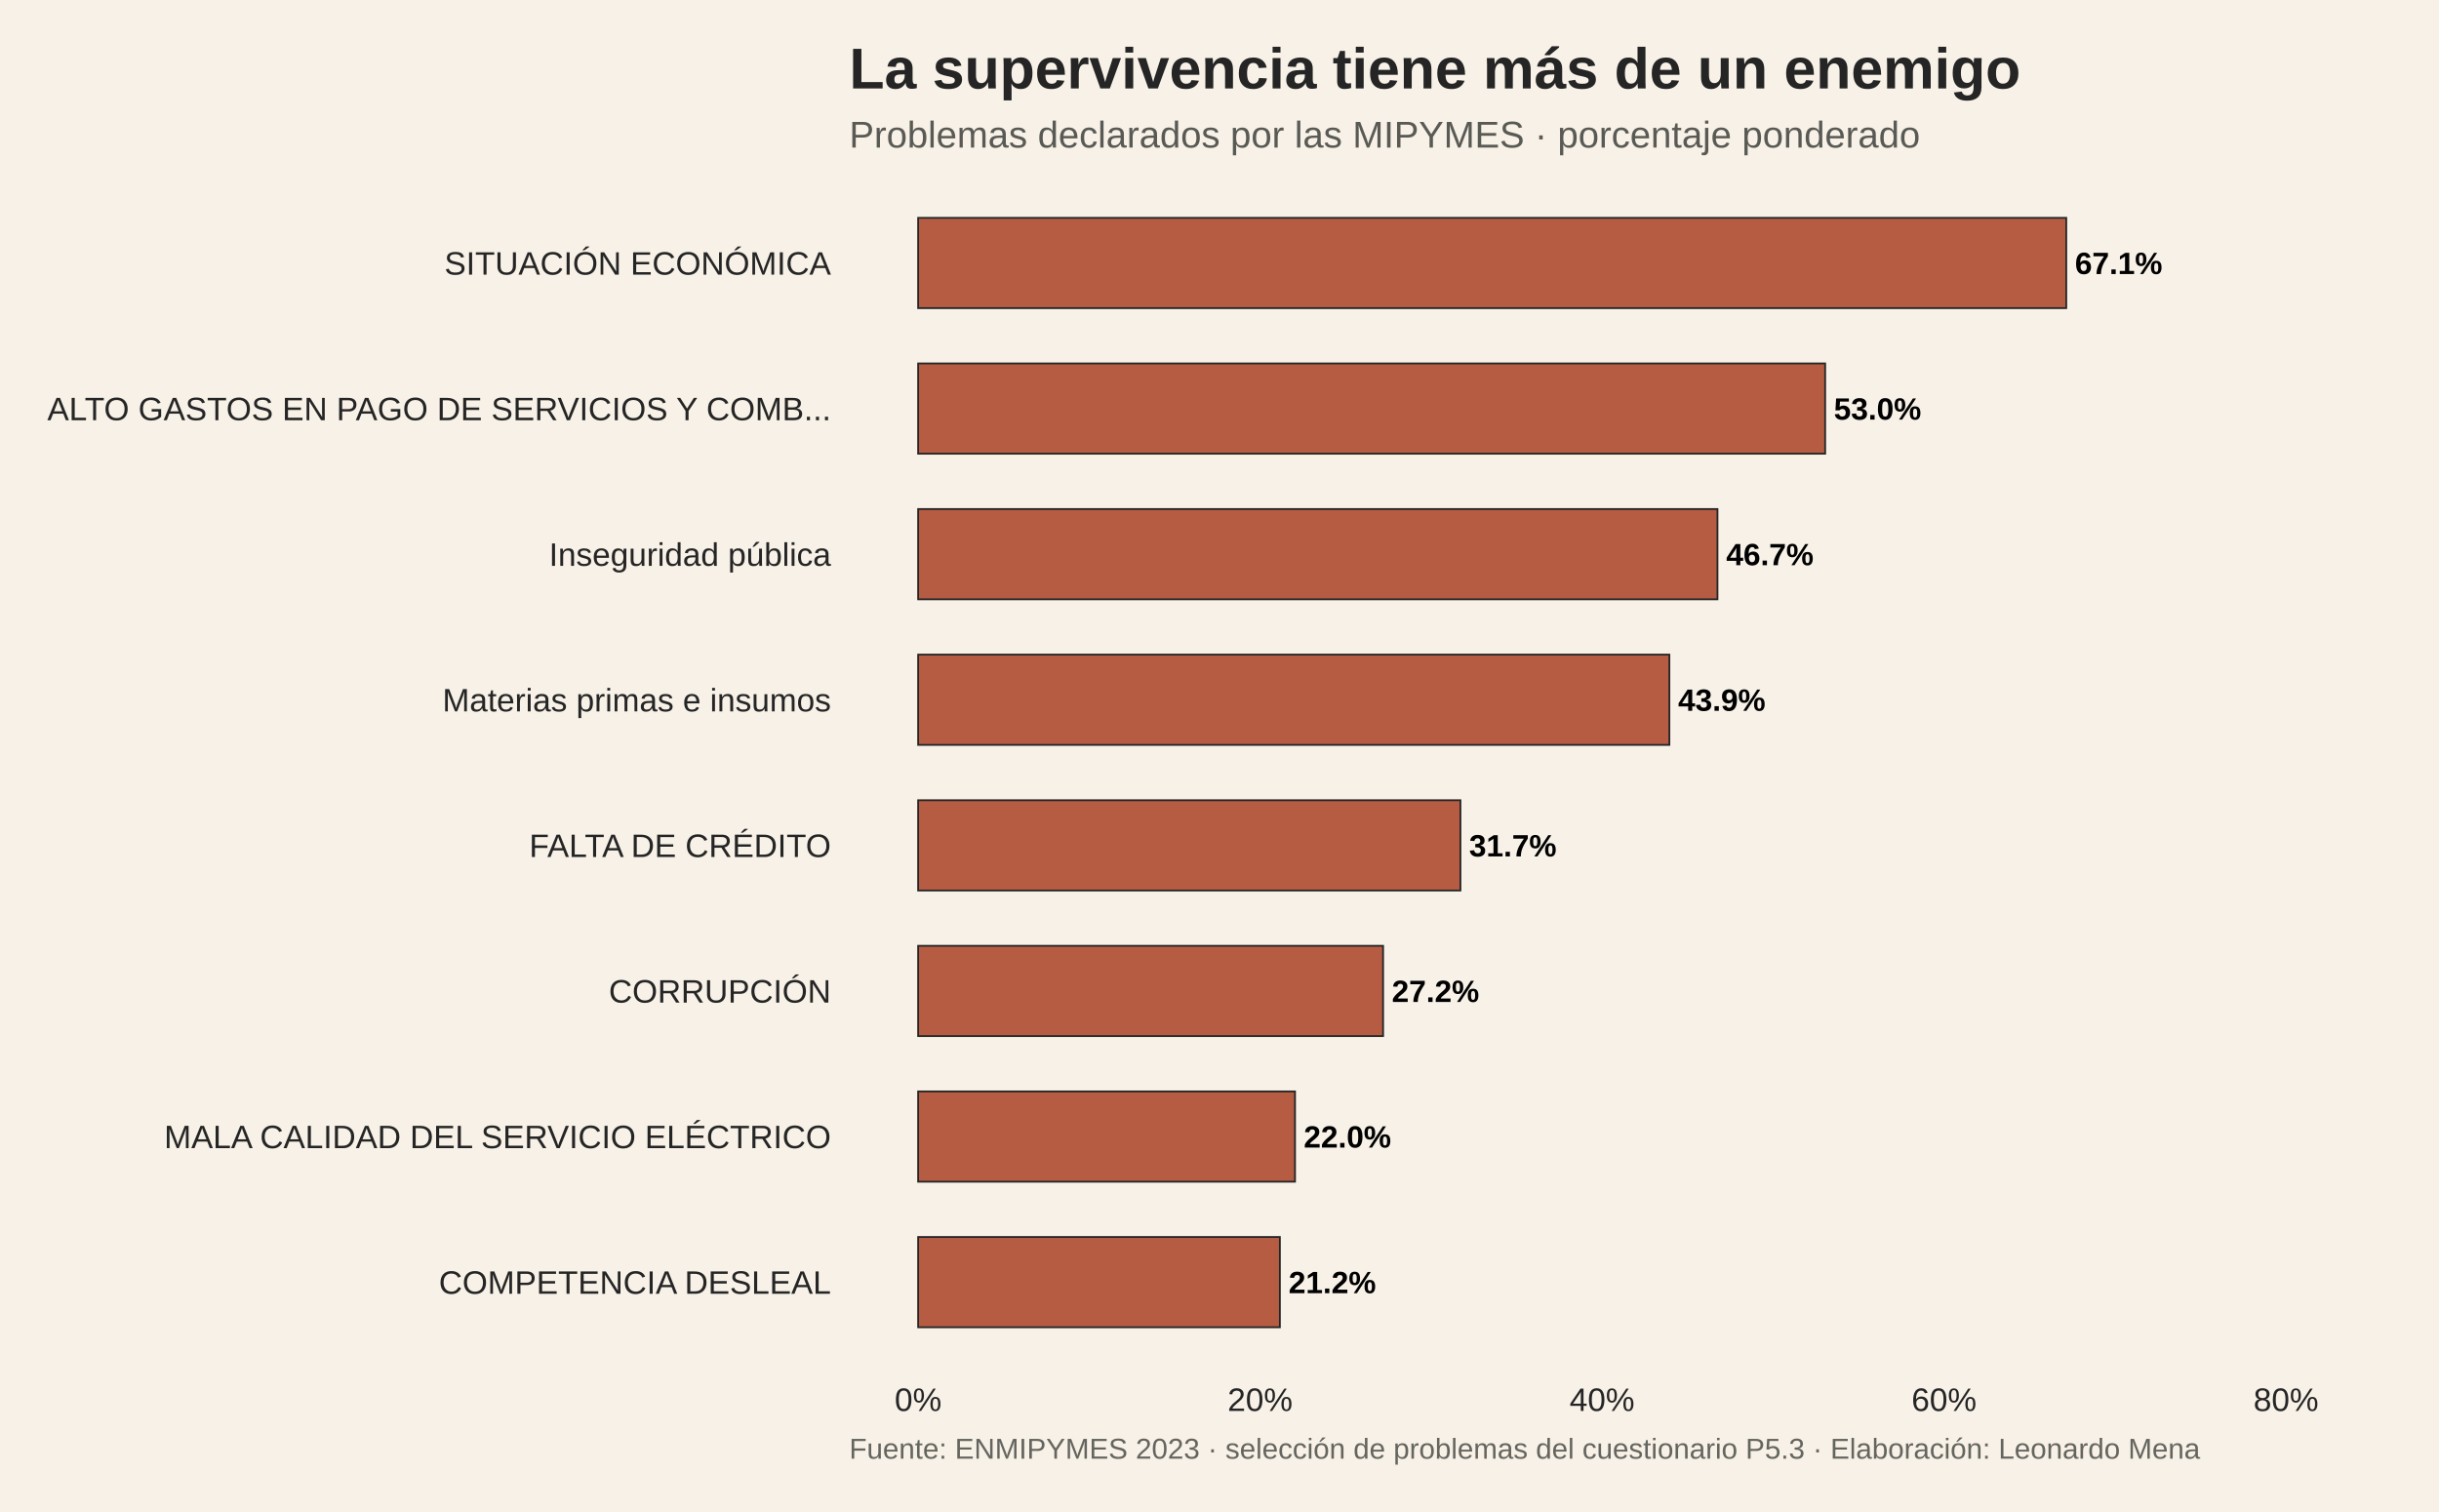
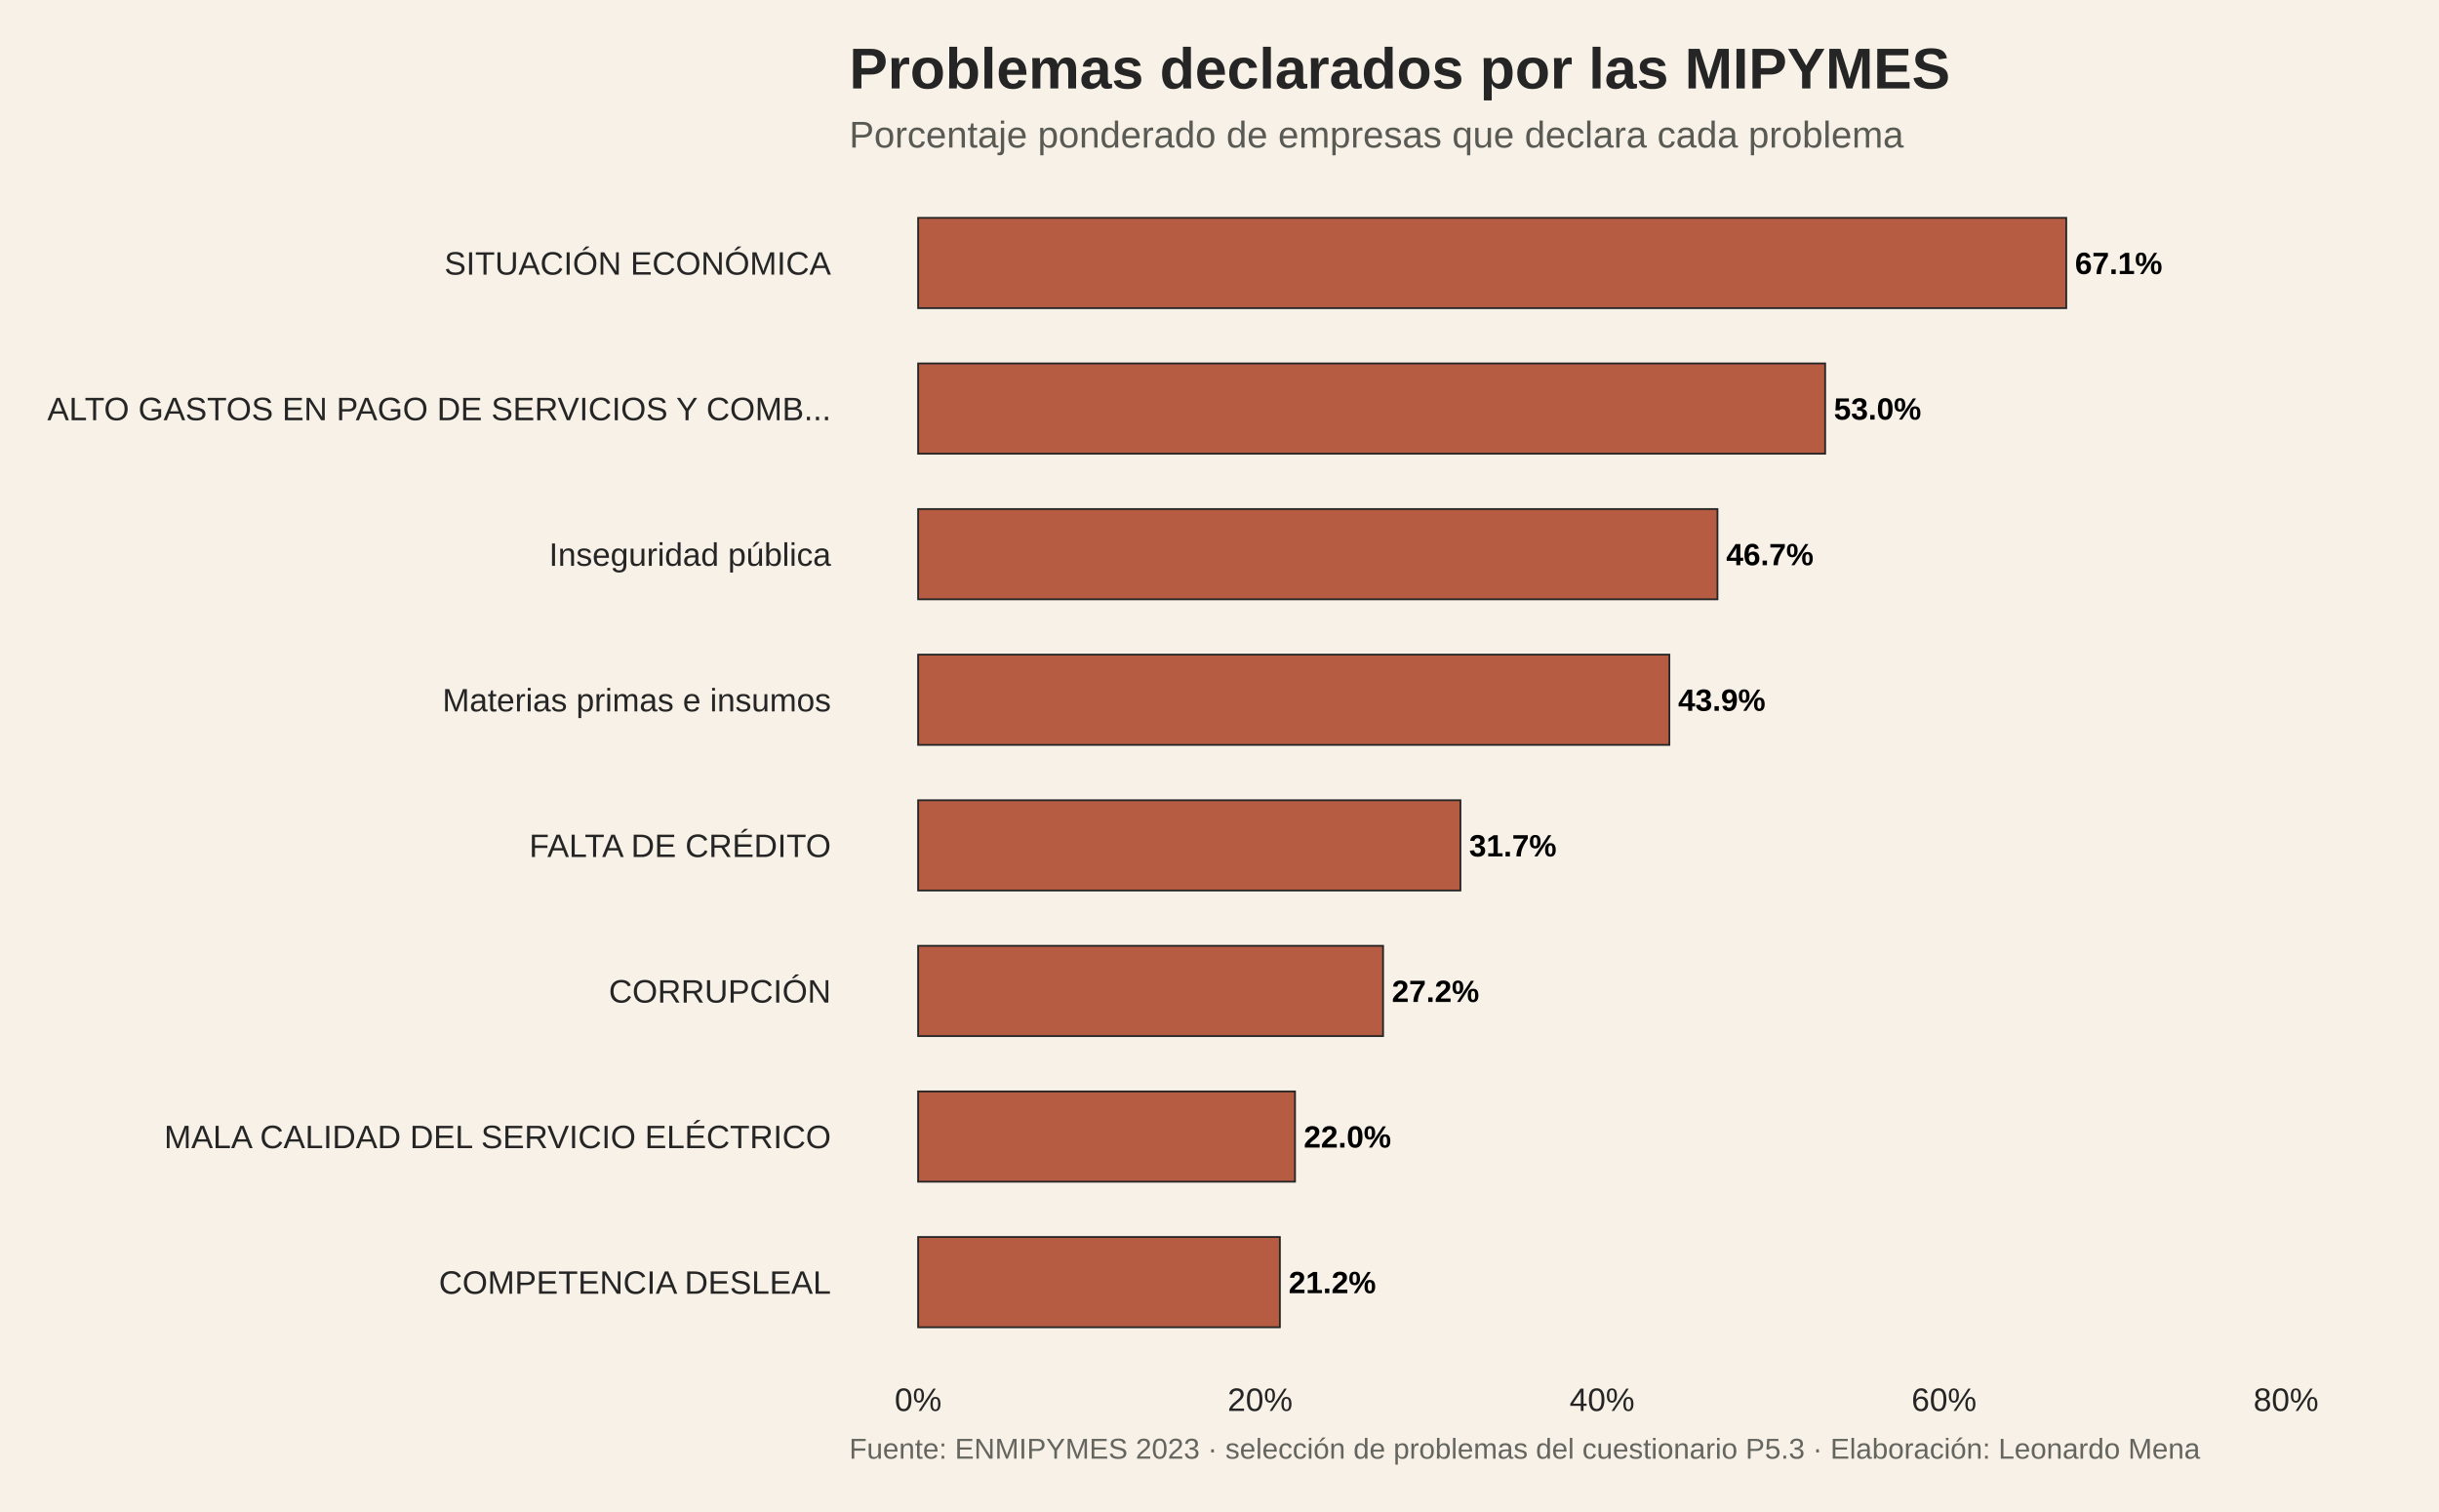
<svg xmlns="http://www.w3.org/2000/svg" width="720.00pt" height="446.40pt" viewBox="0 0 720.00 446.40">
  <g class="svglite">
    <defs>
      <style type="text/css">
    .svglite line, .svglite polyline, .svglite polygon, .svglite path, .svglite rect, .svglite circle {
      fill: none;
      stroke: #000000;
      stroke-linecap: round;
      stroke-linejoin: round;
      stroke-miterlimit: 10.00;
    }
    .svglite text {
      white-space: pre;
    }
    .svglite g.glyphgroup path {
      fill: inherit;
      stroke: none;
    }
  </style>
    </defs>
    <rect width="100%" height="100%" style="stroke: none; fill: #F7F1E7;" />
    <defs>
      <clipPath id="cpMC4wMHw3MjAuMDB8MC4wMHw0NDYuNDA=">
        <rect x="0.00" y="0.00" width="720.00" height="446.40" />
      </clipPath>
    </defs>
    <g clip-path="url(#cpMC4wMHw3MjAuMDB8MC4wMHw0NDYuNDA=)">
      <rect x="0" y="0.00" width="720.00" height="446.40" style="stroke-width: 1.16; stroke: none; fill: #F7F1E7;" />
    </g>
    <defs>
      <clipPath id="cpMjUwLjcwfDY5OC4wOHw1MS44NXw0MDQuMzM=">
        <rect x="250.70" y="51.85" width="447.38" height="352.47" />
      </clipPath>
    </defs>
    <g clip-path="url(#cpMjUwLjcwfDY5OC4wOHw1MS44NXw0MDQuMzM=)">
      <rect x="250.70" y="51.85" width="447.38" height="352.47" style="stroke-width: 1.16; stroke: none; fill: #F7F1E7;" />
      <rect x="271.04" y="64.32" width="338.92" height="26.65" style="stroke-width: 0.53; stroke: #252525; stroke-linecap: butt; stroke-linejoin: miter; fill: #B65C43;" />
      <rect x="271.04" y="107.30" width="267.75" height="26.65" style="stroke-width: 0.53; stroke: #252525; stroke-linecap: butt; stroke-linejoin: miter; fill: #B65C43;" />
      <rect x="271.04" y="150.29" width="235.96" height="26.65" style="stroke-width: 0.53; stroke: #252525; stroke-linecap: butt; stroke-linejoin: miter; fill: #B65C43;" />
      <rect x="271.04" y="193.27" width="221.76" height="26.65" style="stroke-width: 0.53; stroke: #252525; stroke-linecap: butt; stroke-linejoin: miter; fill: #B65C43;" />
      <rect x="271.04" y="236.26" width="160.08" height="26.65" style="stroke-width: 0.53; stroke: #252525; stroke-linecap: butt; stroke-linejoin: miter; fill: #B65C43;" />
      <rect x="271.04" y="279.24" width="137.25" height="26.65" style="stroke-width: 0.53; stroke: #252525; stroke-linecap: butt; stroke-linejoin: miter; fill: #B65C43;" />
      <rect x="271.04" y="322.23" width="111.25" height="26.65" style="stroke-width: 0.53; stroke: #252525; stroke-linecap: butt; stroke-linejoin: miter; fill: #B65C43;" />
      <rect x="271.04" y="365.21" width="106.78" height="26.65" style="stroke-width: 0.53; stroke: #252525; stroke-linecap: butt; stroke-linejoin: miter; fill: #B65C43;" />
      <text x="612.54" y="80.90" style="font-size: 9.10px; font-weight: bold; font-family: &quot;Arial&quot;;" textLength="25.80px" lengthAdjust="spacingAndGlyphs">67.1%</text>
      <text x="541.36" y="123.88" style="font-size: 9.10px; font-weight: bold; font-family: &quot;Arial&quot;;" textLength="25.80px" lengthAdjust="spacingAndGlyphs">53.0%</text>
      <text x="509.58" y="166.87" style="font-size: 9.10px; font-weight: bold; font-family: &quot;Arial&quot;;" textLength="25.80px" lengthAdjust="spacingAndGlyphs">46.7%</text>
      <text x="495.38" y="209.85" style="font-size: 9.10px; font-weight: bold; font-family: &quot;Arial&quot;;" textLength="25.80px" lengthAdjust="spacingAndGlyphs">43.9%</text>
      <text x="433.70" y="252.84" style="font-size: 9.10px; font-weight: bold; font-family: &quot;Arial&quot;;" textLength="25.80px" lengthAdjust="spacingAndGlyphs">31.7%</text>
      <text x="410.87" y="295.82" style="font-size: 9.10px; font-weight: bold; font-family: &quot;Arial&quot;;" textLength="25.80px" lengthAdjust="spacingAndGlyphs">27.2%</text>
      <text x="384.87" y="338.80" style="font-size: 9.10px; font-weight: bold; font-family: &quot;Arial&quot;;" textLength="25.80px" lengthAdjust="spacingAndGlyphs">22.0%</text>
      <text x="380.40" y="381.79" style="font-size: 9.10px; font-weight: bold; font-family: &quot;Arial&quot;;" textLength="25.80px" lengthAdjust="spacingAndGlyphs">21.2%</text>
    </g>
    <g clip-path="url(#cpMC4wMHw3MjAuMDB8MC4wMHw0NDYuNDA=)">
      <text x="245.32" y="381.97" text-anchor="end" style="font-size: 9.60px;fill: #252525; font-family: &quot;Arial&quot;;" textLength="115.72px" lengthAdjust="spacingAndGlyphs">COMPETENCIA DESLEAL</text>
      <text x="245.32" y="338.98" text-anchor="end" style="font-size: 9.60px;fill: #252525; font-family: &quot;Arial&quot;;" textLength="196.77px" lengthAdjust="spacingAndGlyphs">MALA CALIDAD DEL SERVICIO ELÉCTRICO</text>
      <text x="245.32" y="296.00" text-anchor="end" style="font-size: 9.60px;fill: #252525; font-family: &quot;Arial&quot;;" textLength="65.55px" lengthAdjust="spacingAndGlyphs">CORRUPCIÓN</text>
      <text x="245.32" y="253.02" text-anchor="end" style="font-size: 9.60px;fill: #252525; font-family: &quot;Arial&quot;;" textLength="89.03px" lengthAdjust="spacingAndGlyphs">FALTA DE CRÉDITO</text>
      <text x="245.32" y="210.03" text-anchor="end" style="font-size: 9.60px;fill: #252525; font-family: &quot;Arial&quot;;" textLength="114.53px" lengthAdjust="spacingAndGlyphs">Materias primas e insumos</text>
      <text x="245.32" y="167.05" text-anchor="end" style="font-size: 9.60px;fill: #252525; font-family: &quot;Arial&quot;;" textLength="83.11px" lengthAdjust="spacingAndGlyphs">Inseguridad pública</text>
      <text x="245.32" y="124.06" text-anchor="end" style="font-size: 9.60px;fill: #252525; font-family: &quot;Arial&quot;;" textLength="231.38px" lengthAdjust="spacingAndGlyphs">ALTO GASTOS EN PAGO DE SERVICIOS Y COMB...</text>
      <text x="245.32" y="81.08" text-anchor="end" style="font-size: 9.60px;fill: #252525; font-family: &quot;Arial&quot;;" textLength="114.09px" lengthAdjust="spacingAndGlyphs">SITUACIÓN ECONÓMICA</text>
      <text x="271.04" y="416.57" text-anchor="middle" style="font-size: 9.60px;fill: #252525; font-family: &quot;Arial&quot;;" textLength="13.86px" lengthAdjust="spacingAndGlyphs">0%</text>
      <text x="371.99" y="416.57" text-anchor="middle" style="font-size: 9.60px;fill: #252525; font-family: &quot;Arial&quot;;" textLength="19.19px" lengthAdjust="spacingAndGlyphs">20%</text>
      <text x="472.94" y="416.57" text-anchor="middle" style="font-size: 9.60px;fill: #252525; font-family: &quot;Arial&quot;;" textLength="19.19px" lengthAdjust="spacingAndGlyphs">40%</text>
      <text x="573.89" y="416.57" text-anchor="middle" style="font-size: 9.60px;fill: #252525; font-family: &quot;Arial&quot;;" textLength="19.19px" lengthAdjust="spacingAndGlyphs">60%</text>
      <text x="674.84" y="416.57" text-anchor="middle" style="font-size: 9.60px;fill: #252525; font-family: &quot;Arial&quot;;" textLength="19.19px" lengthAdjust="spacingAndGlyphs">80%</text>
-       <text x="250.70" y="43.56" style="font-size: 11.00px;fill: #5A5A55; font-family: &quot;Arial&quot;;" textLength="316.31px" lengthAdjust="spacingAndGlyphs">Problemas declarados por las MIPYMES · porcentaje ponderado</text>
-       <text x="250.70" y="26.12" style="font-size: 17.00px; font-weight: bold;fill: #252525; font-family: &quot;Arial&quot;;" textLength="345.77px" lengthAdjust="spacingAndGlyphs">La supervivencia tiene más de un enemigo</text>
+       <text x="250.70" y="43.56" style="font-size: 11.00px;fill: #5A5A55; font-family: &quot;Arial&quot;;" textLength="311.50px" lengthAdjust="spacingAndGlyphs">Porcentaje ponderado de empresas que declara cada problema</text>
+       <text x="250.70" y="26.12" style="font-size: 17.00px; font-weight: bold;fill: #252525; font-family: &quot;Arial&quot;;" textLength="324.98px" lengthAdjust="spacingAndGlyphs">Problemas declarados por las MIPYMES</text>
      <text x="250.70" y="430.66" style="font-size: 8.50px;fill: #65655F; font-family: &quot;Arial&quot;;" textLength="399.06px" lengthAdjust="spacingAndGlyphs">Fuente: ENMIPYMES 2023 · selección de problemas del cuestionario P5.3 · Elaboración: Leonardo Mena</text>
    </g>
  </g>
</svg>
